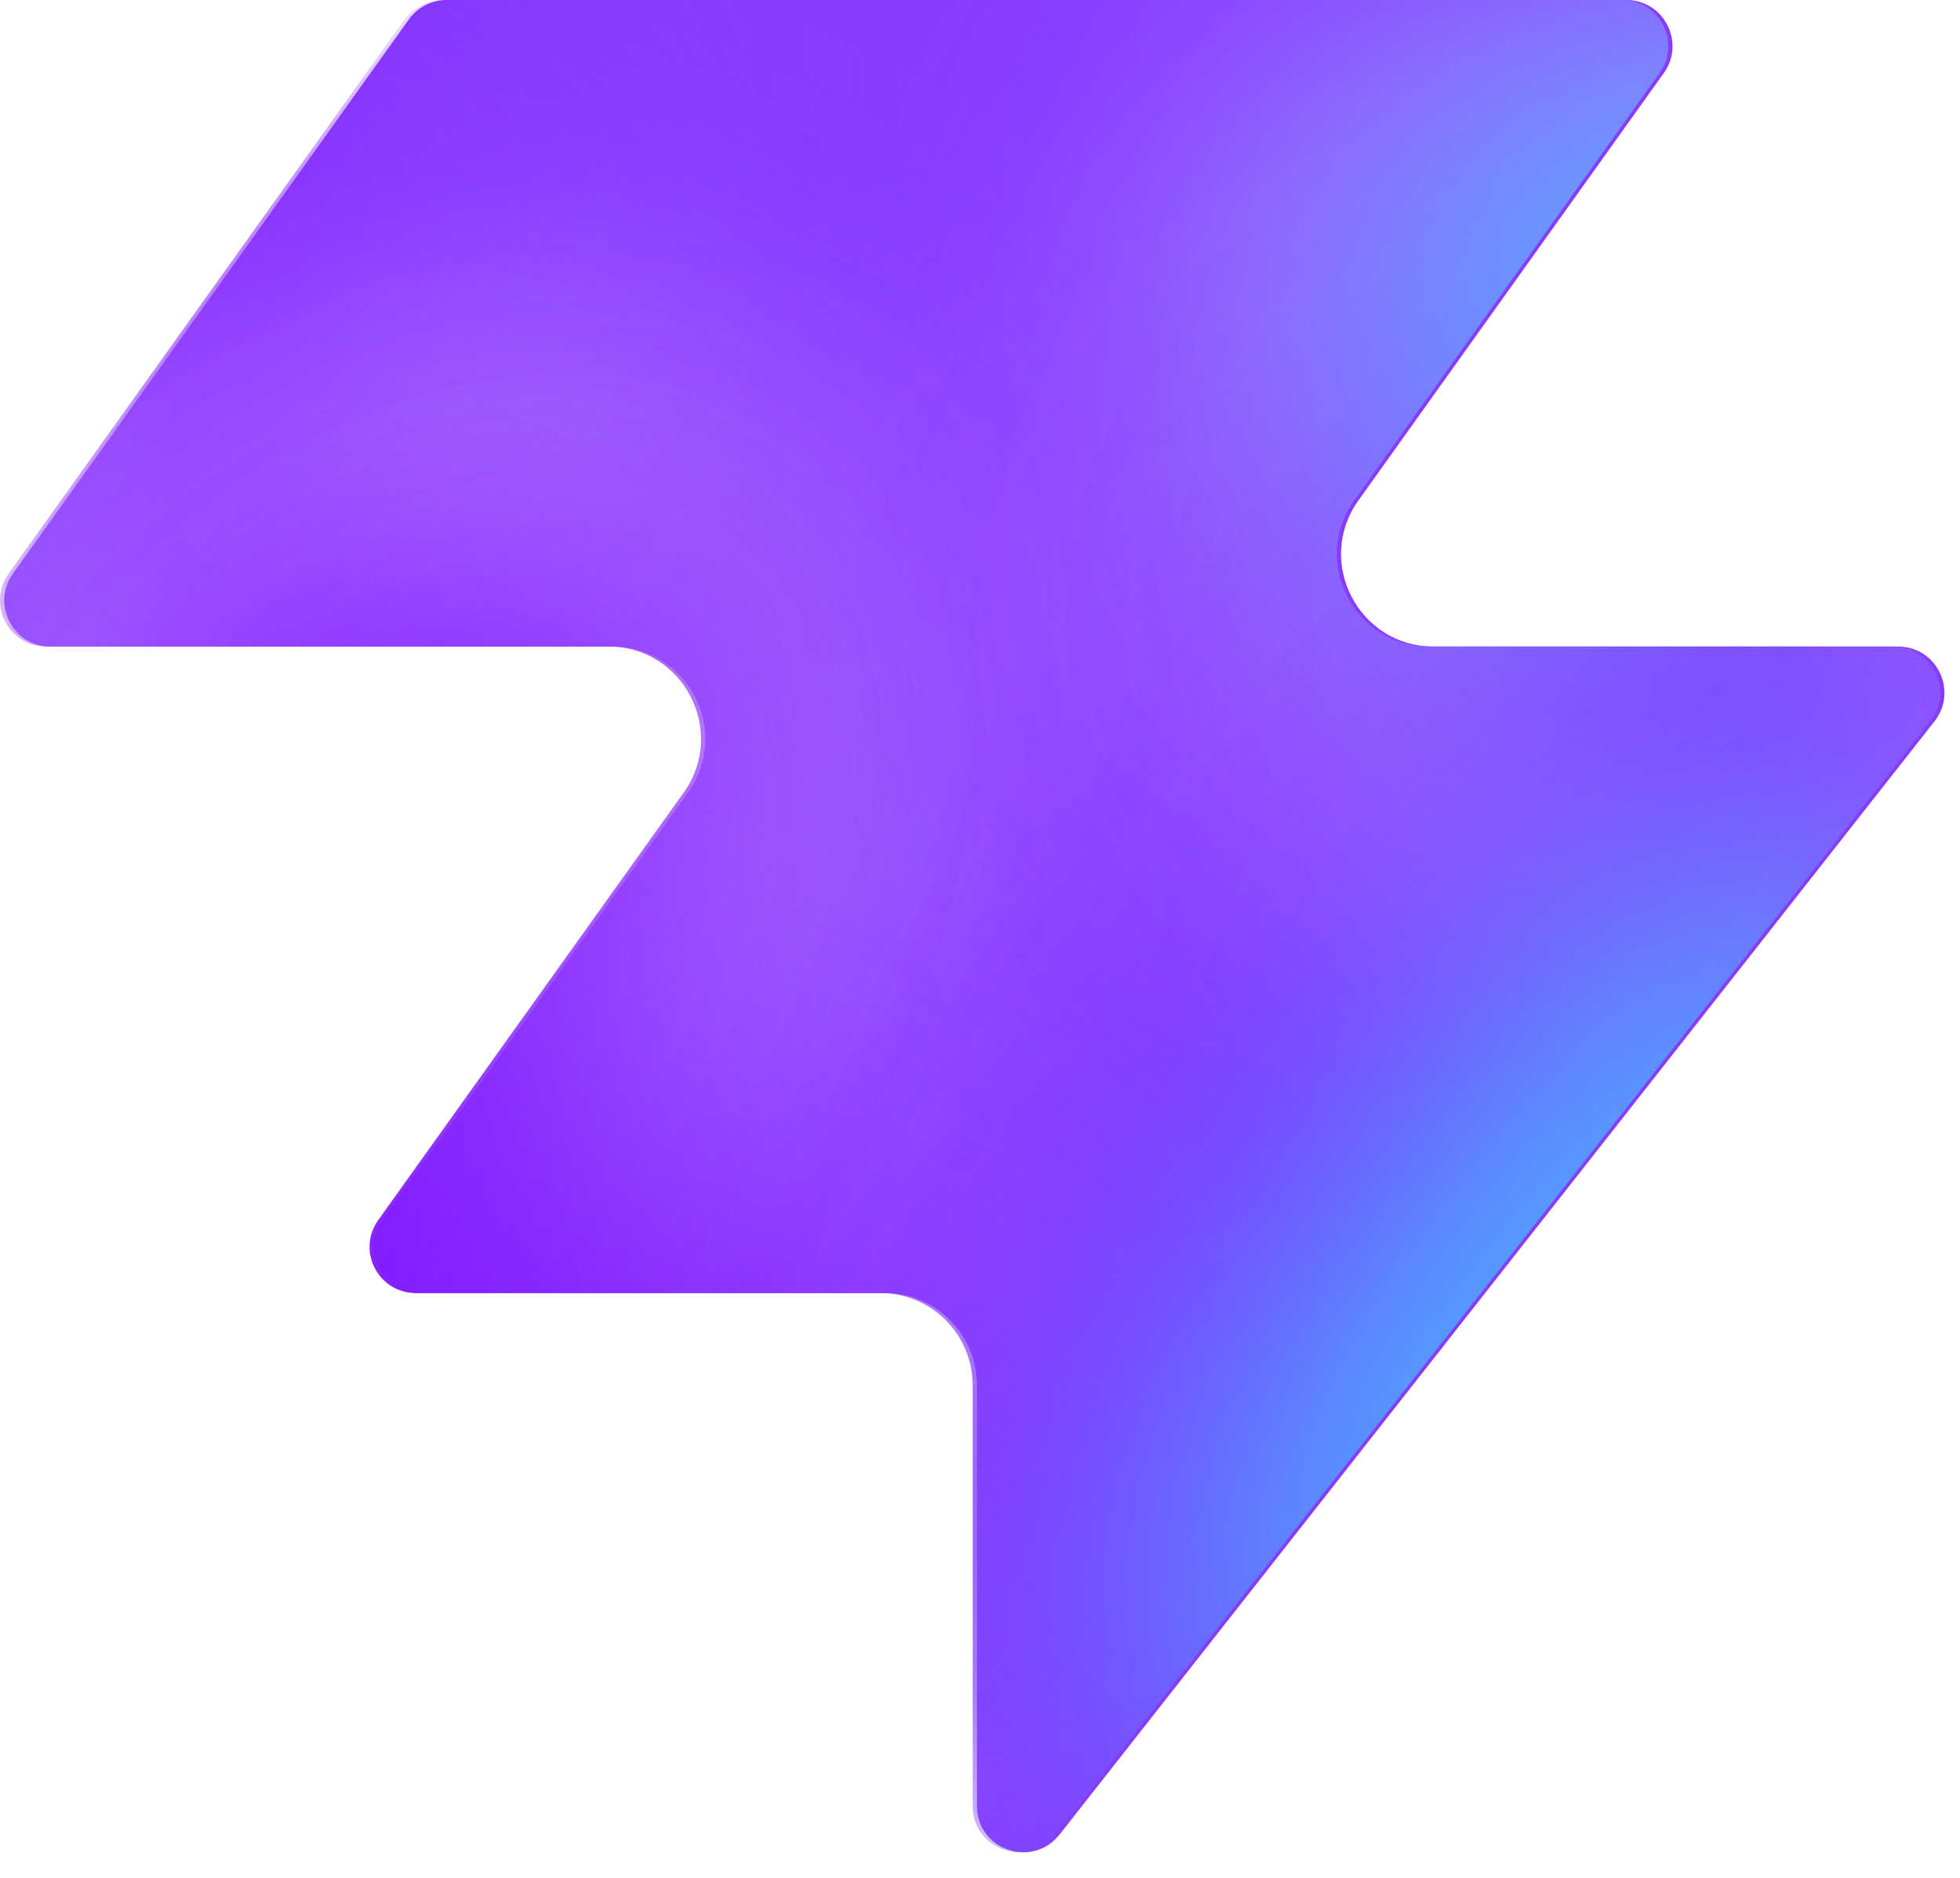
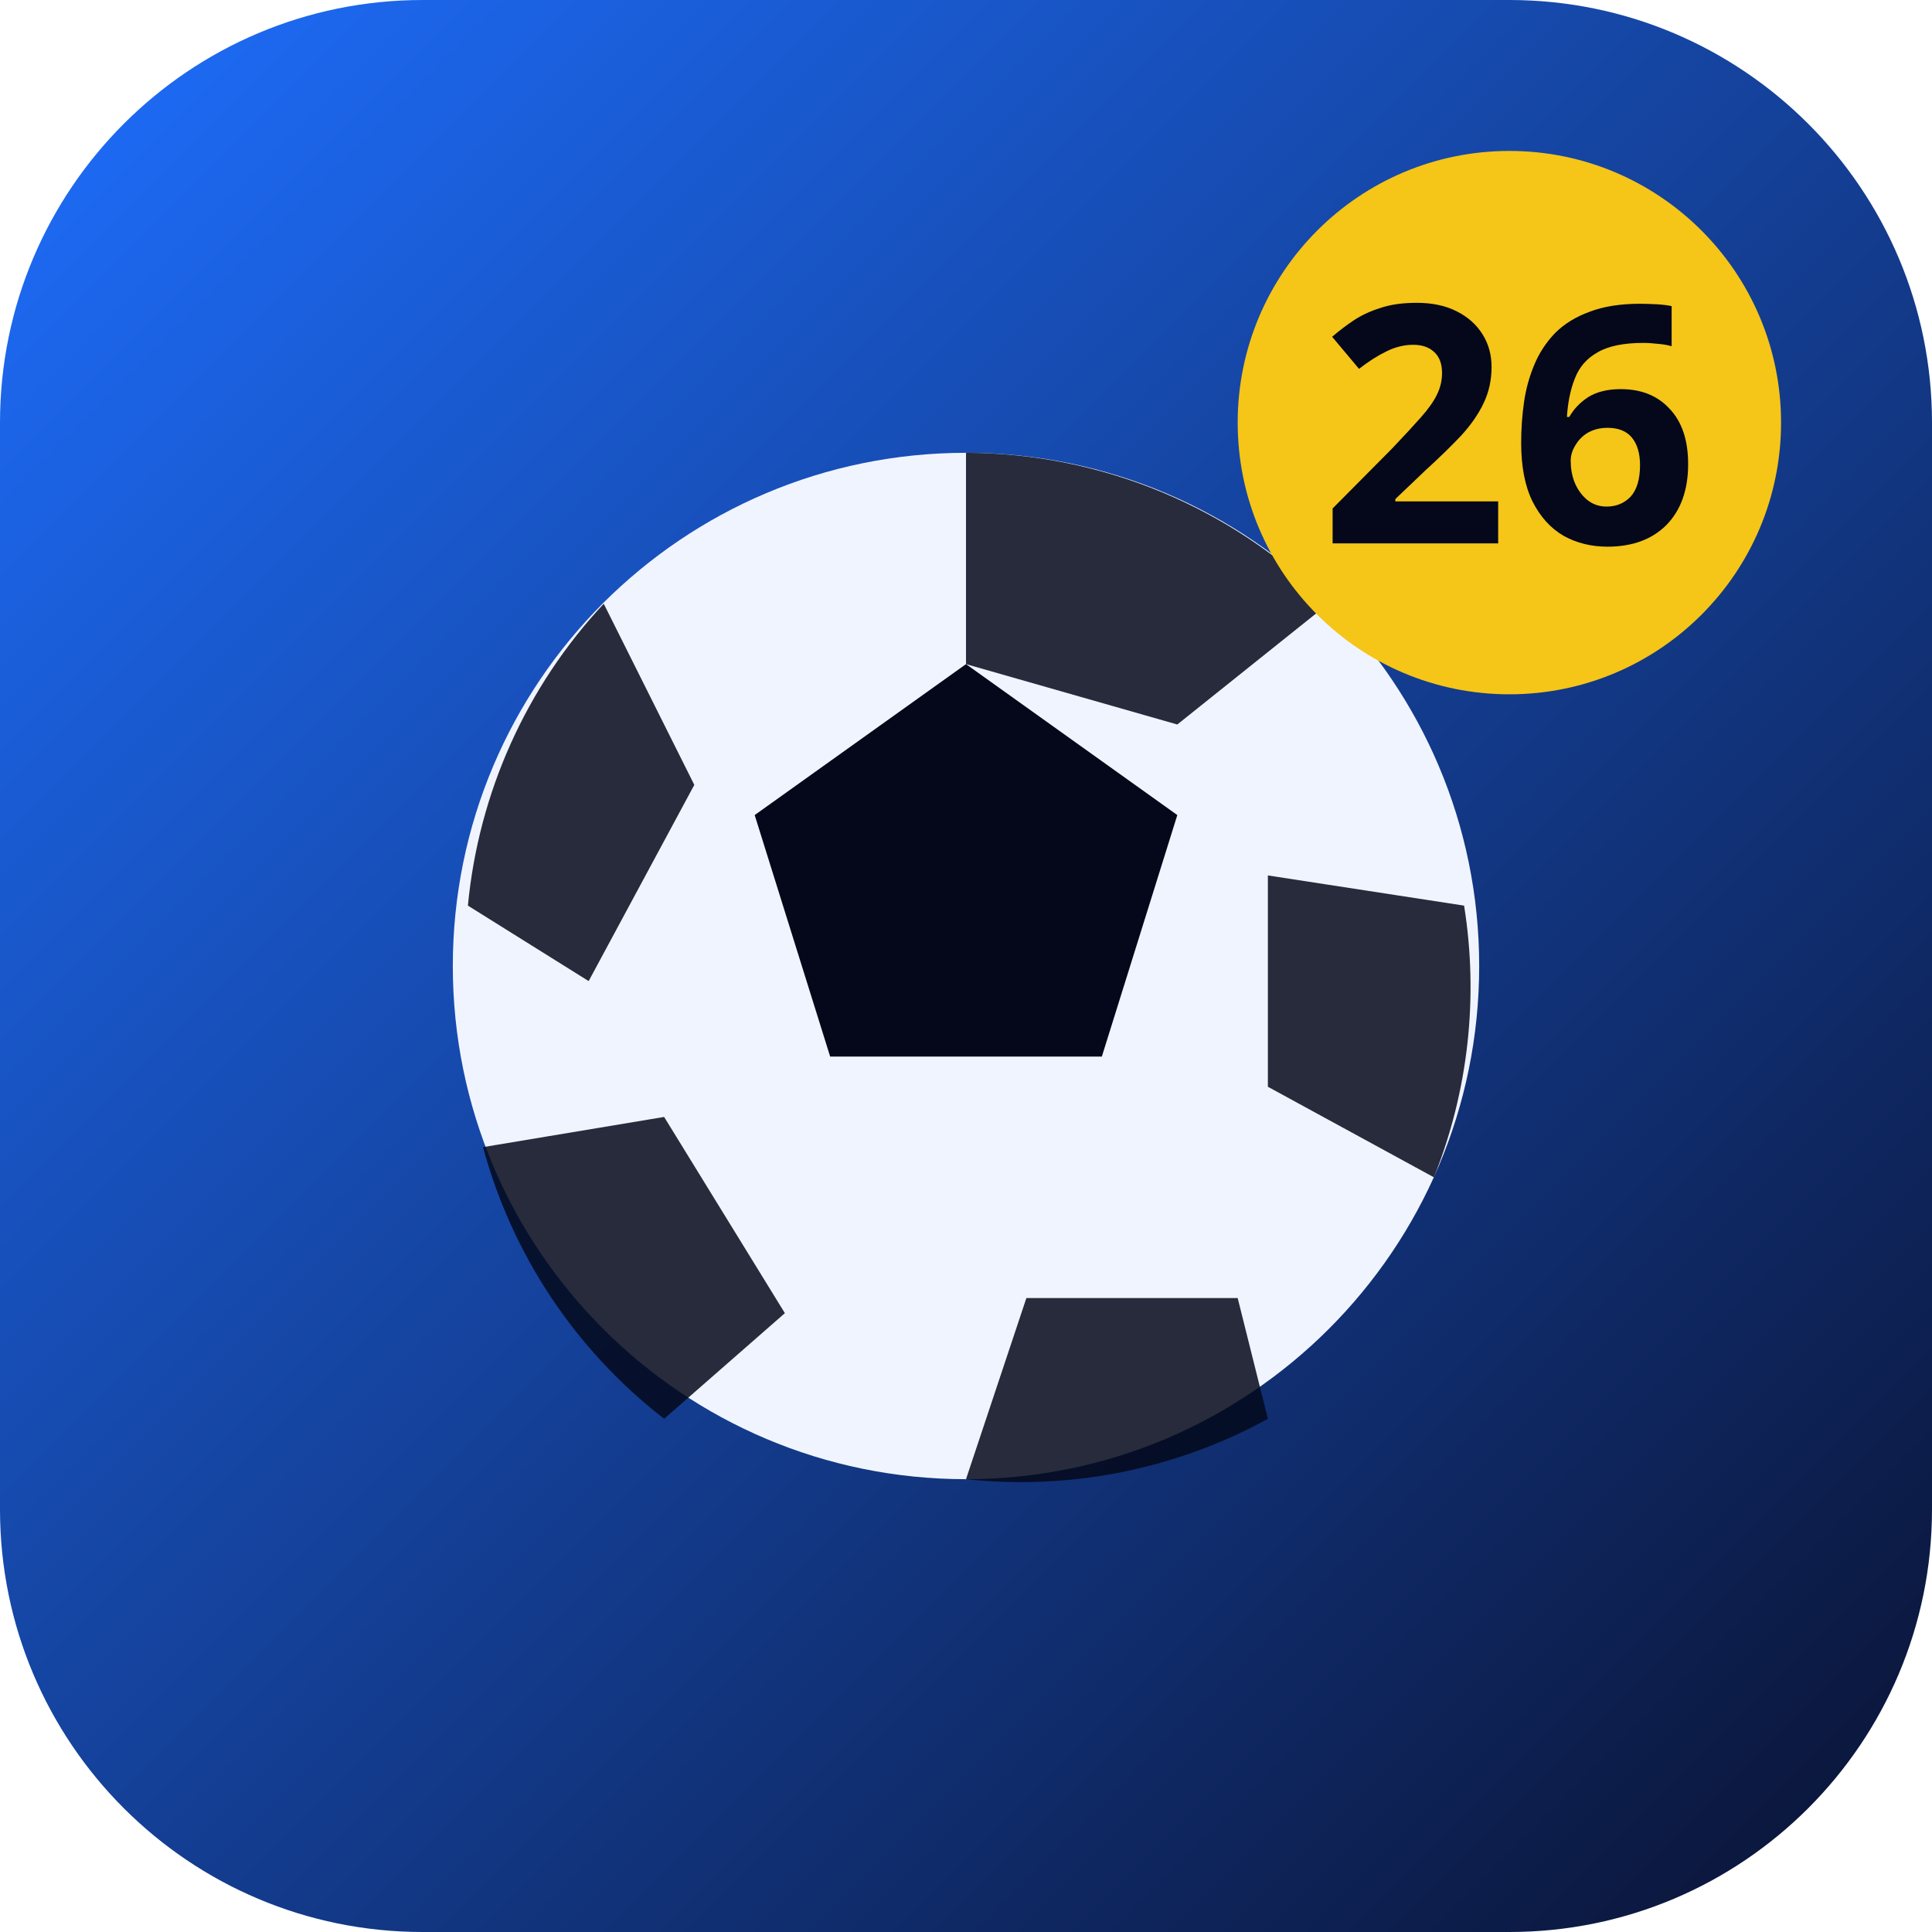
- <svg xmlns="http://www.w3.org/2000/svg" width="48" height="46" fill="none" viewBox="0 0 48 46">
-   <path fill="#863bff" d="M25.946 44.938c-.664.845-2.021.375-2.021-.698V33.937a2.26 2.26 0 0 0-2.262-2.262H10.287c-.92 0-1.456-1.04-.92-1.788l7.48-10.471c1.07-1.497 0-3.578-1.842-3.578H1.237c-.92 0-1.456-1.04-.92-1.788L10.013.474c.214-.297.556-.474.92-.474h28.894c.92 0 1.456 1.04.92 1.788l-7.48 10.471c-1.07 1.498 0 3.579 1.842 3.579h11.377c.943 0 1.473 1.088.89 1.83L25.947 44.94z" style="fill:#863bff;fill:color(display-p3 .525 .23 1);fill-opacity:1" />
-   <mask id="a" width="48" height="46" x="0" y="0" maskUnits="userSpaceOnUse" style="mask-type:alpha">
-     <path fill="#000" d="M25.842 44.938c-.664.844-2.021.375-2.021-.698V33.937a2.26 2.26 0 0 0-2.262-2.262H10.183c-.92 0-1.456-1.04-.92-1.788l7.48-10.471c1.07-1.498 0-3.579-1.842-3.579H1.133c-.92 0-1.456-1.04-.92-1.787L9.91.473c.214-.297.556-.474.92-.474h28.894c.92 0 1.456 1.04.92 1.788l-7.48 10.471c-1.07 1.498 0 3.578 1.842 3.578h11.377c.943 0 1.473 1.088.89 1.832L25.843 44.94z" style="fill:#000;fill-opacity:1" />
-   </mask>
-   <g mask="url(#a)">
-     <g filter="url(#b)">
-       <ellipse cx="5.508" cy="14.704" fill="#ede6ff" rx="5.508" ry="14.704" style="fill:#ede6ff;fill:color(display-p3 .927 .903 1);fill-opacity:1" transform="matrix(.00324 1 1 -.00324 -4.47 31.516)" />
-     </g>
-     <g filter="url(#c)">
-       <ellipse cx="10.399" cy="29.851" fill="#ede6ff" rx="10.399" ry="29.851" style="fill:#ede6ff;fill:color(display-p3 .927 .903 1);fill-opacity:1" transform="matrix(.00324 1 1 -.00324 -39.328 7.883)" />
-     </g>
-     <g filter="url(#d)">
-       <ellipse cx="5.508" cy="30.487" fill="#7e14ff" rx="5.508" ry="30.487" style="fill:#7e14ff;fill:color(display-p3 .492 .077 1);fill-opacity:1" transform="rotate(89.814 -25.913 -14.639)scale(1 -1)" />
-     </g>
-     <g filter="url(#e)">
-       <ellipse cx="5.508" cy="30.599" fill="#7e14ff" rx="5.508" ry="30.599" style="fill:#7e14ff;fill:color(display-p3 .492 .077 1);fill-opacity:1" transform="rotate(89.814 -32.644 -3.334)scale(1 -1)" />
-     </g>
-     <g filter="url(#f)">
-       <ellipse cx="5.508" cy="30.599" fill="#7e14ff" rx="5.508" ry="30.599" style="fill:#7e14ff;fill:color(display-p3 .492 .077 1);fill-opacity:1" transform="matrix(.00324 1 1 -.00324 -34.34 30.47)" />
-     </g>
-     <g filter="url(#g)">
-       <ellipse cx="14.072" cy="22.078" fill="#ede6ff" rx="14.072" ry="22.078" style="fill:#ede6ff;fill:color(display-p3 .927 .903 1);fill-opacity:1" transform="rotate(93.35 24.506 48.493)scale(-1 1)" />
-     </g>
-     <g filter="url(#h)">
-       <ellipse cx="3.47" cy="21.501" fill="#7e14ff" rx="3.47" ry="21.501" style="fill:#7e14ff;fill:color(display-p3 .492 .077 1);fill-opacity:1" transform="rotate(89.009 28.708 47.59)scale(-1 1)" />
-     </g>
-     <g filter="url(#i)">
-       <ellipse cx="3.47" cy="21.501" fill="#7e14ff" rx="3.47" ry="21.501" style="fill:#7e14ff;fill:color(display-p3 .492 .077 1);fill-opacity:1" transform="rotate(89.009 28.708 47.59)scale(-1 1)" />
-     </g>
-     <g filter="url(#j)">
-       <ellipse cx=".387" cy="8.972" fill="#7e14ff" rx="4.407" ry="29.108" style="fill:#7e14ff;fill:color(display-p3 .492 .077 1);fill-opacity:1" transform="rotate(39.51 .387 8.972)" />
-     </g>
-     <g filter="url(#k)">
-       <ellipse cx="47.523" cy="-6.092" fill="#7e14ff" rx="4.407" ry="29.108" style="fill:#7e14ff;fill:color(display-p3 .492 .077 1);fill-opacity:1" transform="rotate(37.892 47.523 -6.092)" />
-     </g>
-     <g filter="url(#l)">
-       <ellipse cx="41.412" cy="6.333" fill="#47bfff" rx="5.971" ry="9.665" style="fill:#47bfff;fill:color(display-p3 .28 .748 1);fill-opacity:1" transform="rotate(37.892 41.412 6.333)" />
-     </g>
-     <g filter="url(#m)">
-       <ellipse cx="-1.879" cy="38.332" fill="#7e14ff" rx="4.407" ry="29.108" style="fill:#7e14ff;fill:color(display-p3 .492 .077 1);fill-opacity:1" transform="rotate(37.892 -1.88 38.332)" />
-     </g>
-     <g filter="url(#n)">
-       <ellipse cx="-1.879" cy="38.332" fill="#7e14ff" rx="4.407" ry="29.108" style="fill:#7e14ff;fill:color(display-p3 .492 .077 1);fill-opacity:1" transform="rotate(37.892 -1.88 38.332)" />
-     </g>
-     <g filter="url(#o)">
-       <ellipse cx="35.651" cy="29.907" fill="#7e14ff" rx="4.407" ry="29.108" style="fill:#7e14ff;fill:color(display-p3 .492 .077 1);fill-opacity:1" transform="rotate(37.892 35.651 29.907)" />
-     </g>
-     <g filter="url(#p)">
-       <ellipse cx="38.418" cy="32.4" fill="#47bfff" rx="5.971" ry="15.297" style="fill:#47bfff;fill:color(display-p3 .28 .748 1);fill-opacity:1" transform="rotate(37.892 38.418 32.4)" />
-     </g>
-   </g>
+ <svg xmlns="http://www.w3.org/2000/svg" viewBox="0 0 64 64">
  <defs>
-     <filter id="b" width="60.045" height="41.654" x="-19.77" y="16.149" color-interpolation-filters="sRGB" filterUnits="userSpaceOnUse">
-       <feFlood flood-opacity="0" result="BackgroundImageFix" />
-       <feBlend in="SourceGraphic" in2="BackgroundImageFix" result="shape" />
-       <feGaussianBlur result="effect1_foregroundBlur_2002_17158" stdDeviation="7.659" />
-     </filter>
-     <filter id="c" width="90.34" height="51.437" x="-54.613" y="-7.533" color-interpolation-filters="sRGB" filterUnits="userSpaceOnUse">
-       <feFlood flood-opacity="0" result="BackgroundImageFix" />
-       <feBlend in="SourceGraphic" in2="BackgroundImageFix" result="shape" />
-       <feGaussianBlur result="effect1_foregroundBlur_2002_17158" stdDeviation="7.659" />
-     </filter>
-     <filter id="d" width="79.355" height="29.4" x="-49.64" y="2.03" color-interpolation-filters="sRGB" filterUnits="userSpaceOnUse">
-       <feFlood flood-opacity="0" result="BackgroundImageFix" />
-       <feBlend in="SourceGraphic" in2="BackgroundImageFix" result="shape" />
-       <feGaussianBlur result="effect1_foregroundBlur_2002_17158" stdDeviation="4.596" />
-     </filter>
-     <filter id="e" width="79.579" height="29.4" x="-45.045" y="20.029" color-interpolation-filters="sRGB" filterUnits="userSpaceOnUse">
-       <feFlood flood-opacity="0" result="BackgroundImageFix" />
-       <feBlend in="SourceGraphic" in2="BackgroundImageFix" result="shape" />
-       <feGaussianBlur result="effect1_foregroundBlur_2002_17158" stdDeviation="4.596" />
-     </filter>
-     <filter id="f" width="79.579" height="29.4" x="-43.513" y="21.178" color-interpolation-filters="sRGB" filterUnits="userSpaceOnUse">
-       <feFlood flood-opacity="0" result="BackgroundImageFix" />
-       <feBlend in="SourceGraphic" in2="BackgroundImageFix" result="shape" />
-       <feGaussianBlur result="effect1_foregroundBlur_2002_17158" stdDeviation="4.596" />
-     </filter>
-     <filter id="g" width="74.749" height="58.852" x="15.756" y="-17.901" color-interpolation-filters="sRGB" filterUnits="userSpaceOnUse">
-       <feFlood flood-opacity="0" result="BackgroundImageFix" />
-       <feBlend in="SourceGraphic" in2="BackgroundImageFix" result="shape" />
-       <feGaussianBlur result="effect1_foregroundBlur_2002_17158" stdDeviation="7.659" />
-     </filter>
-     <filter id="h" width="61.377" height="25.362" x="23.548" y="2.284" color-interpolation-filters="sRGB" filterUnits="userSpaceOnUse">
-       <feFlood flood-opacity="0" result="BackgroundImageFix" />
-       <feBlend in="SourceGraphic" in2="BackgroundImageFix" result="shape" />
-       <feGaussianBlur result="effect1_foregroundBlur_2002_17158" stdDeviation="4.596" />
-     </filter>
-     <filter id="i" width="61.377" height="25.362" x="23.548" y="2.284" color-interpolation-filters="sRGB" filterUnits="userSpaceOnUse">
-       <feFlood flood-opacity="0" result="BackgroundImageFix" />
-       <feBlend in="SourceGraphic" in2="BackgroundImageFix" result="shape" />
-       <feGaussianBlur result="effect1_foregroundBlur_2002_17158" stdDeviation="4.596" />
-     </filter>
-     <filter id="j" width="56.045" height="63.649" x="-27.636" y="-22.853" color-interpolation-filters="sRGB" filterUnits="userSpaceOnUse">
-       <feFlood flood-opacity="0" result="BackgroundImageFix" />
-       <feBlend in="SourceGraphic" in2="BackgroundImageFix" result="shape" />
-       <feGaussianBlur result="effect1_foregroundBlur_2002_17158" stdDeviation="4.596" />
-     </filter>
-     <filter id="k" width="54.814" height="64.646" x="20.116" y="-38.415" color-interpolation-filters="sRGB" filterUnits="userSpaceOnUse">
-       <feFlood flood-opacity="0" result="BackgroundImageFix" />
-       <feBlend in="SourceGraphic" in2="BackgroundImageFix" result="shape" />
-       <feGaussianBlur result="effect1_foregroundBlur_2002_17158" stdDeviation="4.596" />
-     </filter>
-     <filter id="l" width="33.541" height="35.313" x="24.641" y="-11.323" color-interpolation-filters="sRGB" filterUnits="userSpaceOnUse">
-       <feFlood flood-opacity="0" result="BackgroundImageFix" />
-       <feBlend in="SourceGraphic" in2="BackgroundImageFix" result="shape" />
-       <feGaussianBlur result="effect1_foregroundBlur_2002_17158" stdDeviation="4.596" />
-     </filter>
-     <filter id="m" width="54.814" height="64.646" x="-29.286" y="6.009" color-interpolation-filters="sRGB" filterUnits="userSpaceOnUse">
-       <feFlood flood-opacity="0" result="BackgroundImageFix" />
-       <feBlend in="SourceGraphic" in2="BackgroundImageFix" result="shape" />
-       <feGaussianBlur result="effect1_foregroundBlur_2002_17158" stdDeviation="4.596" />
-     </filter>
-     <filter id="n" width="54.814" height="64.646" x="-29.286" y="6.009" color-interpolation-filters="sRGB" filterUnits="userSpaceOnUse">
-       <feFlood flood-opacity="0" result="BackgroundImageFix" />
-       <feBlend in="SourceGraphic" in2="BackgroundImageFix" result="shape" />
-       <feGaussianBlur result="effect1_foregroundBlur_2002_17158" stdDeviation="4.596" />
-     </filter>
-     <filter id="o" width="54.814" height="64.646" x="8.244" y="-2.416" color-interpolation-filters="sRGB" filterUnits="userSpaceOnUse">
-       <feFlood flood-opacity="0" result="BackgroundImageFix" />
-       <feBlend in="SourceGraphic" in2="BackgroundImageFix" result="shape" />
-       <feGaussianBlur result="effect1_foregroundBlur_2002_17158" stdDeviation="4.596" />
-     </filter>
-     <filter id="p" width="39.409" height="43.623" x="18.713" y="10.588" color-interpolation-filters="sRGB" filterUnits="userSpaceOnUse">
-       <feFlood flood-opacity="0" result="BackgroundImageFix" />
-       <feBlend in="SourceGraphic" in2="BackgroundImageFix" result="shape" />
-       <feGaussianBlur result="effect1_foregroundBlur_2002_17158" stdDeviation="4.596" />
-     </filter>
+     <linearGradient id="g" x1="0" y1="0" x2="1" y2="1">
+       <stop offset="0" stop-color="#1E6FFF" />
+       <stop offset="1" stop-color="#0A1130" />
+     </linearGradient>
  </defs>
+   <rect width="64" height="64" rx="14" fill="url(#g)" />
+   <circle cx="32" cy="32" r="17" fill="#F0F4FF" />
+   <polygon points="32,22 39,27 36.5,35 27.5,35 25,27" fill="#04081A" />
+   <path d="M32 15a17 17 0 0 1 12 5l-5 4-7-2zM15.5 30a17 17 0 0 1 4.5-10l3 6-3.5 6.5zM22 47a17 17 0 0 1-6-9l6-1 4 6.5zM42 47a17 17 0 0 1-10 2l2-6h7zM48.5 30a17 17 0 0 1-1 9l-5.5-3v-7z" fill="#04081A" opacity="0.85" />
+   <circle cx="50" cy="14" r="9" fill="#F5C518" />
+   <text x="50" y="18" font-family="Arial Black, sans-serif" font-size="11" font-weight="900" text-anchor="middle" fill="#04081A">26</text>
</svg>
